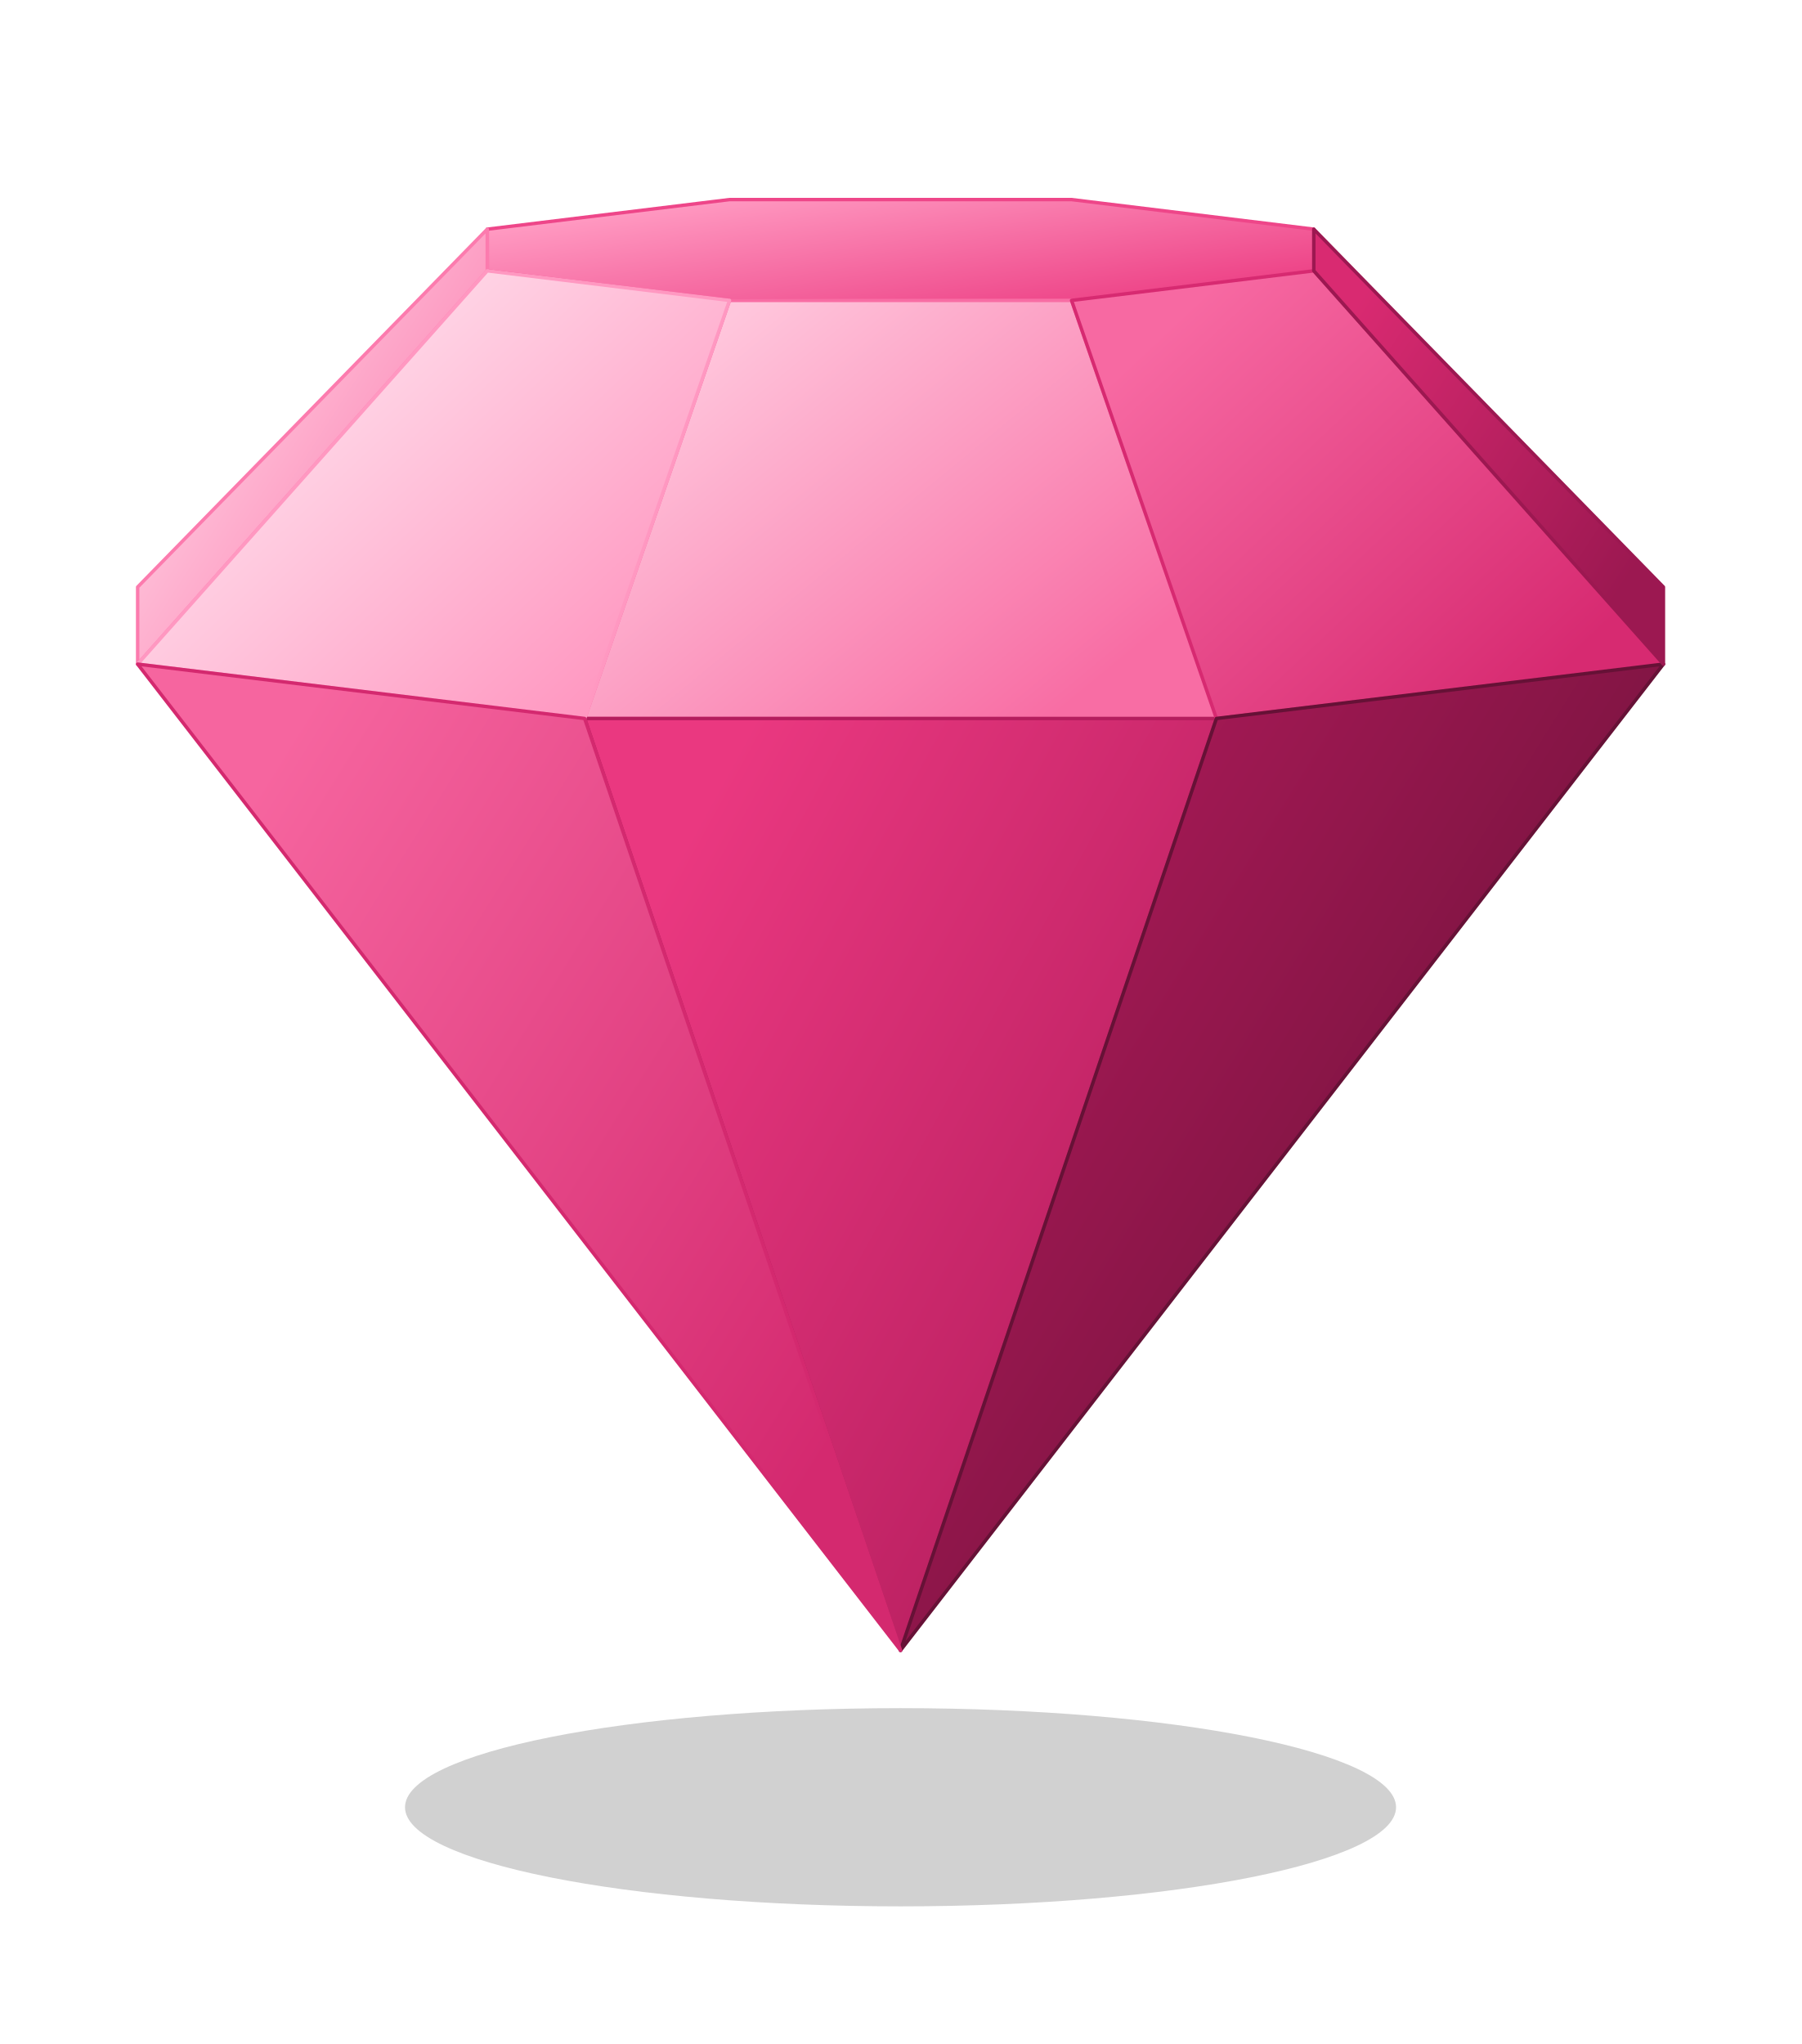
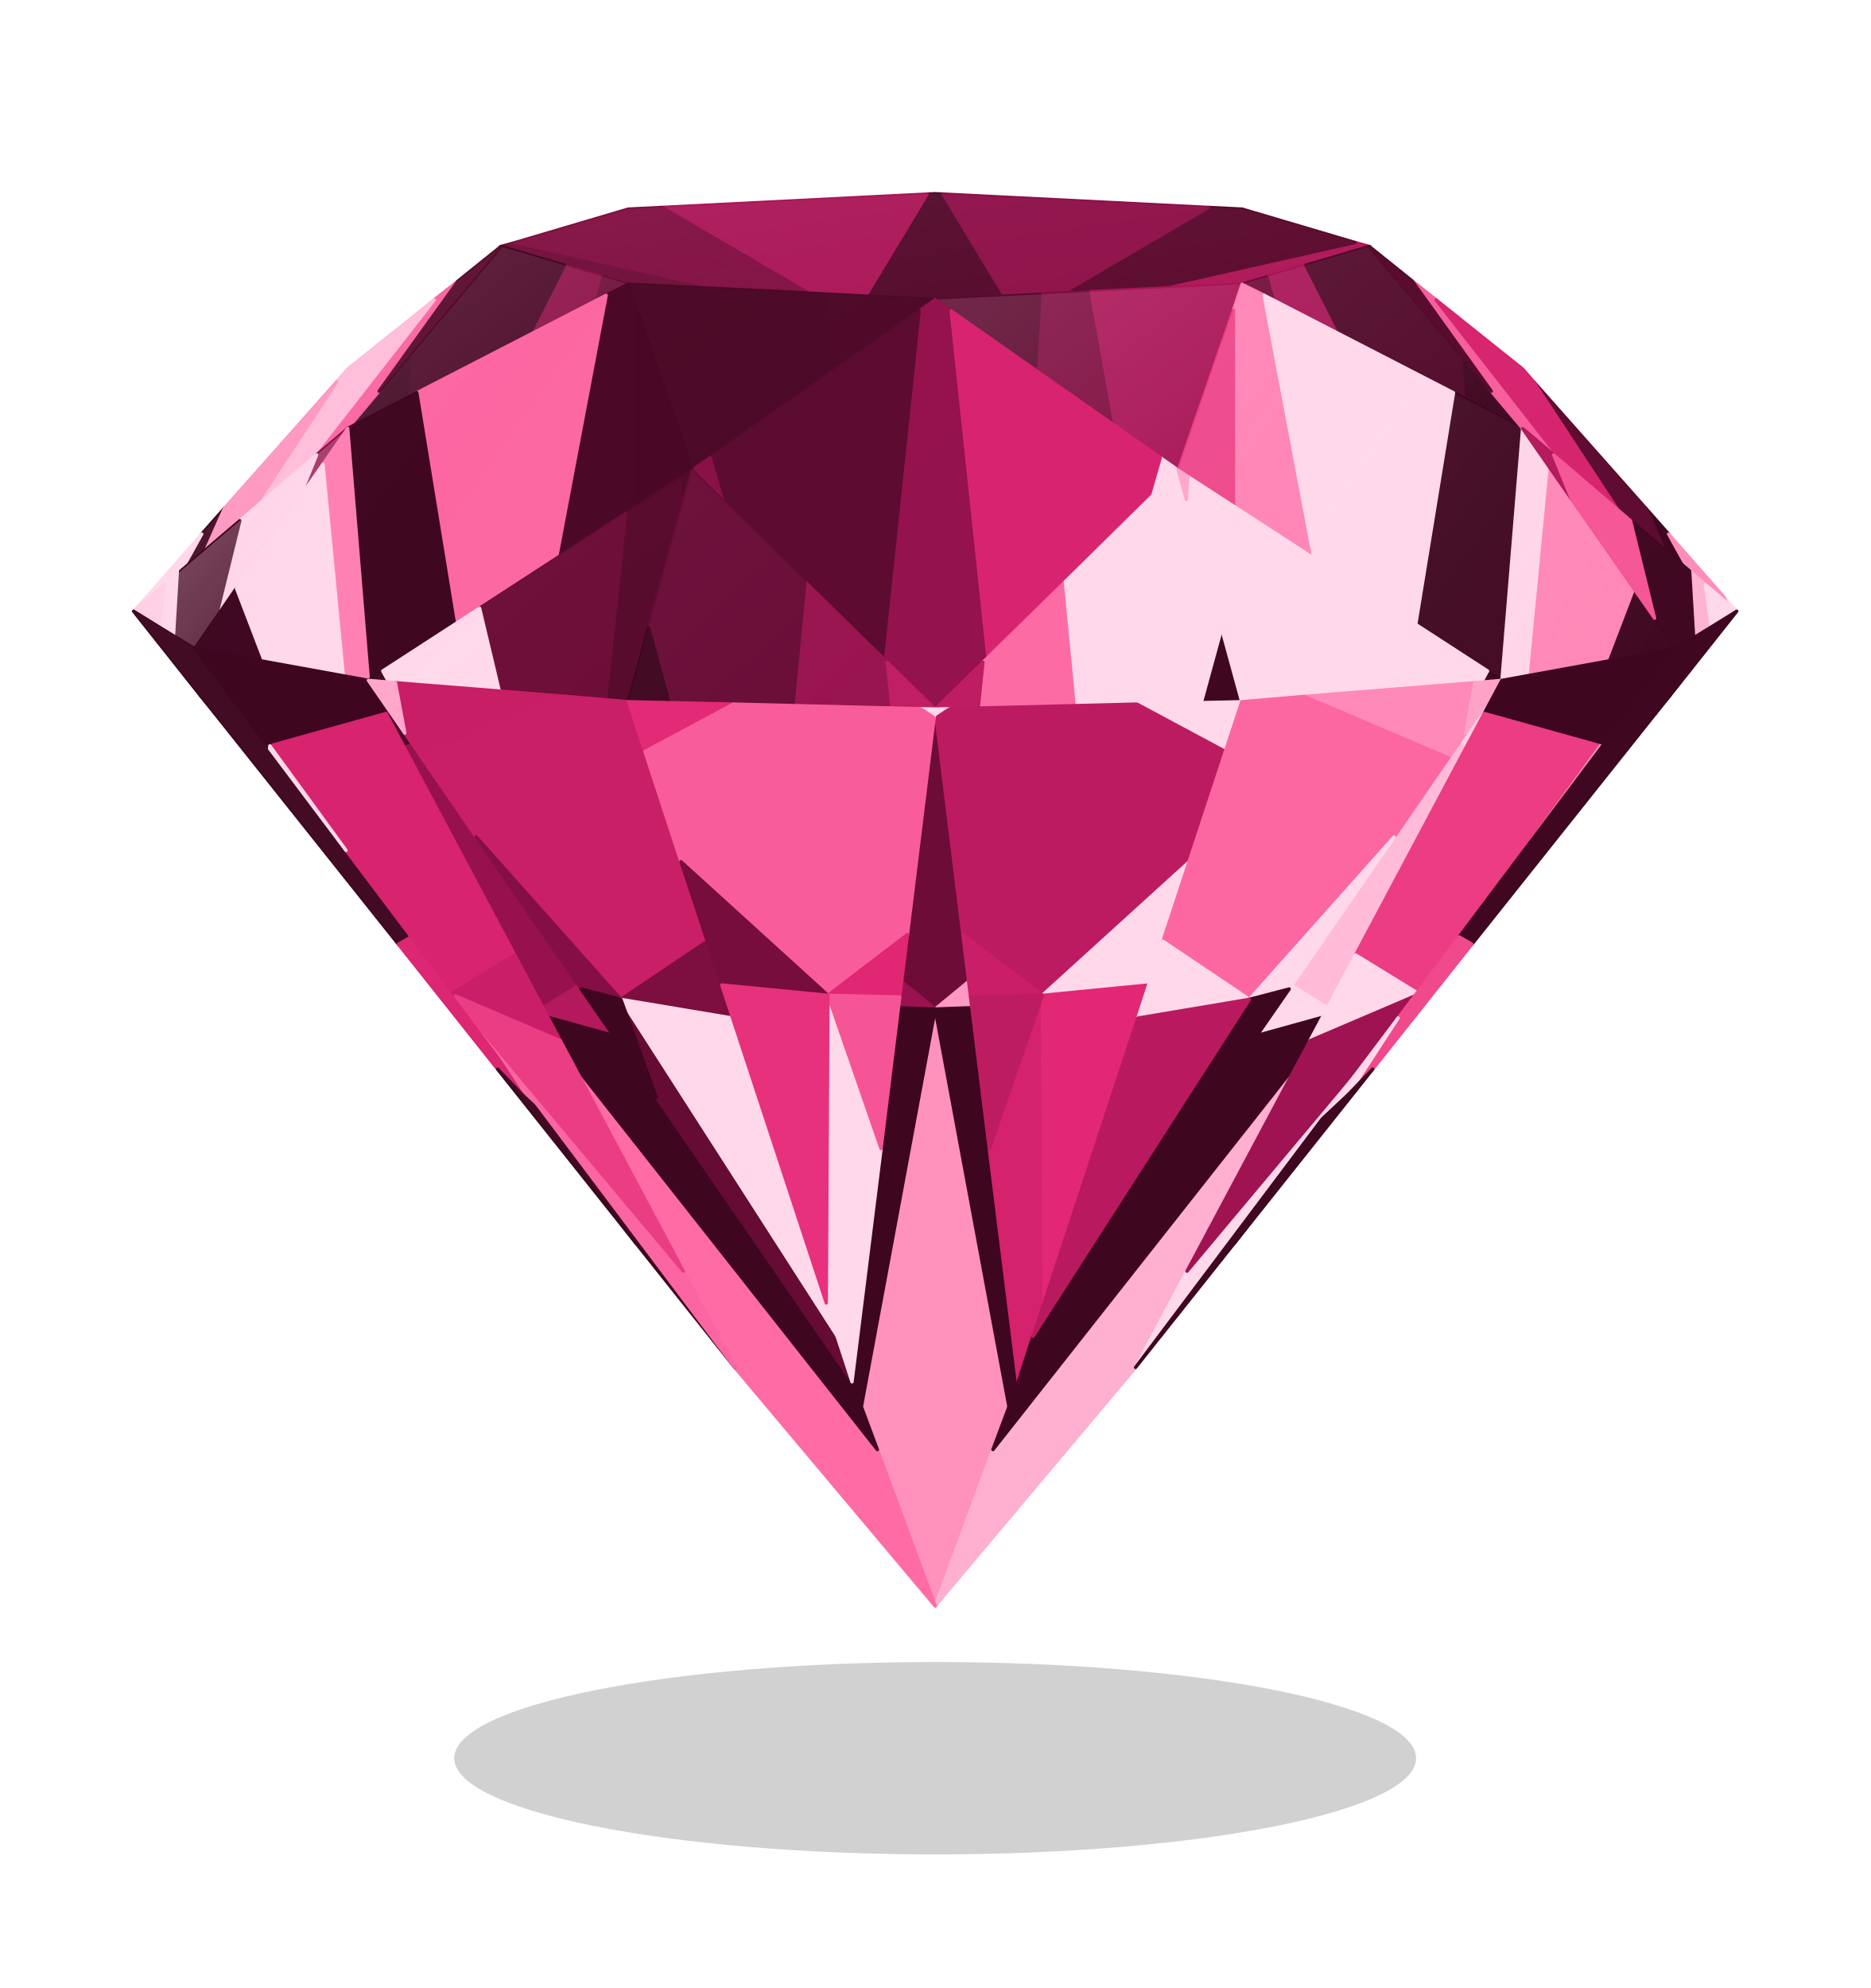
- <svg xmlns="http://www.w3.org/2000/svg" viewBox="-261.7 -268.8 523.5 594">
+ <svg xmlns="http://www.w3.org/2000/svg" viewBox="-280 -269.4 560 595.2">
  <defs>
-     <linearGradient id="gem-g0" x1="0.111" y1="0.186" x2="0.889" y2="0.814">
-       <stop offset="0" stop-color="#ff99c1" />
-       <stop offset="1" stop-color="#ee4689" />
-     </linearGradient>
-     <linearGradient id="gem-g1" x1="0.111" y1="0.186" x2="0.889" y2="0.814">
-       <stop offset="0" stop-color="#ffc6dc" />
-       <stop offset="1" stop-color="#f86da4" />
-     </linearGradient>
-     <linearGradient id="gem-g2" x1="0.111" y1="0.186" x2="0.889" y2="0.814">
-       <stop offset="0" stop-color="#ea3880" />
-       <stop offset="1" stop-color="#b41d5d" />
-     </linearGradient>
-     <linearGradient id="gem-g3" x1="0.111" y1="0.186" x2="0.889" y2="0.814">
-       <stop offset="0" stop-color="#f769a2" />
-       <stop offset="1" stop-color="#d72a71" />
-     </linearGradient>
-     <linearGradient id="gem-g4" x1="0.111" y1="0.186" x2="0.889" y2="0.814">
-       <stop offset="0" stop-color="#ab1a58" />
-       <stop offset="1" stop-color="#661136" />
-     </linearGradient>
-     <linearGradient id="gem-g5" x1="0.111" y1="0.186" x2="0.889" y2="0.814">
-       <stop offset="0" stop-color="#d92a71" />
-       <stop offset="1" stop-color="#9c1851" />
-     </linearGradient>
-     <linearGradient id="gem-g13" x1="0.111" y1="0.186" x2="0.889" y2="0.814">
-       <stop offset="0" stop-color="#ffd6e6" />
-       <stop offset="1" stop-color="#fc7bae" />
-     </linearGradient>
-     <linearGradient id="gem-g15" x1="0.111" y1="0.186" x2="0.889" y2="0.814">
-       <stop offset="0" stop-color="#ffe6f0" />
-       <stop offset="1" stop-color="#ff98c1" />
-     </linearGradient>
-     <linearGradient id="gem-g16" x1="0.111" y1="0.186" x2="0.889" y2="0.814">
-       <stop offset="0" stop-color="#f6659f" />
-       <stop offset="1" stop-color="#d4296f" />
+     <style>.gem-p{fill:currentColor;stroke:currentColor;stroke-width:1px;stroke-linejoin:round;vector-effect:non-scaling-stroke}</style>
+     <path id="gem-f0" stroke-width="1" stroke-linejoin="round" vector-effect="non-scaling-stroke" d="M0 -179.7 L91.9 -184.3 L130 -195.6 L91.9 -206.8 L0 -211.4 L-91.9 -206.8 L-130 -195.6 L-91.9 -184.3 Z" />
+     <path id="gem-f1" stroke-width="1" stroke-linejoin="round" vector-effect="non-scaling-stroke" d="M0 -179.7 L91.9 -184.3 L72.8 -128.6 Z" />
+     <path id="gem-f2" stroke-width="1" stroke-linejoin="round" vector-effect="non-scaling-stroke" d="M91.9 -184.3 L130 -195.6 L175.9 -141.1 Z" />
+     <path id="gem-f7" stroke-width="1" stroke-linejoin="round" vector-effect="non-scaling-stroke" d="M-130 -195.6 L-91.9 -184.3 L-175.9 -141.1 Z" />
+     <path id="gem-f8" stroke-width="1" stroke-linejoin="round" vector-effect="non-scaling-stroke" d="M-91.9 -184.3 L0 -179.7 L-72.8 -128.6 Z" />
+     <path id="gem-f9" stroke-width="1" stroke-linejoin="round" vector-effect="non-scaling-stroke" d="M0 -179.7 L72.8 -128.6 L0 -57.1 L-72.8 -128.6 Z" />
+     <path id="gem-f10" stroke-width="1" stroke-linejoin="round" vector-effect="non-scaling-stroke" d="M91.9 -184.3 L175.9 -141.1 L169.7 -65.7 L72.8 -128.6 Z" />
+     <path id="gem-f11" stroke-width="1" stroke-linejoin="round" vector-effect="non-scaling-stroke" d="M130 -195.6 L175.9 -158.9 L240 -86.4 L175.9 -141.1 Z" />
+     <path id="gem-f15" stroke-width="1" stroke-linejoin="round" vector-effect="non-scaling-stroke" d="M-130 -195.6 L-175.9 -141.1 L-240 -86.4 L-175.9 -158.9 Z" />
+     <path id="gem-f16" stroke-width="1" stroke-linejoin="round" vector-effect="non-scaling-stroke" d="M-91.9 -184.3 L-72.8 -128.6 L-169.7 -65.7 L-175.9 -141.1 Z" />
+     <path id="gem-f17" stroke-width="1" stroke-linejoin="round" vector-effect="non-scaling-stroke" d="M72.8 -128.6 L0 -57.1 L91.8 -59.3 Z" />
+     <path id="gem-f18" stroke-width="1" stroke-linejoin="round" vector-effect="non-scaling-stroke" d="M72.8 -128.6 L91.8 -59.3 L169.7 -65.7 Z" />
+     <path id="gem-f19" stroke-width="1" stroke-linejoin="round" vector-effect="non-scaling-stroke" d="M175.9 -141.1 L169.7 -65.7 L221.7 -75.2 Z" />
+     <path id="gem-f20" stroke-width="1" stroke-linejoin="round" vector-effect="non-scaling-stroke" d="M175.9 -141.1 L221.7 -75.2 L240 -86.4 Z" />
+     <path id="gem-f29" stroke-width="1" stroke-linejoin="round" vector-effect="non-scaling-stroke" d="M-175.9 -141.1 L-240 -86.4 L-221.7 -75.2 Z" />
+     <path id="gem-f30" stroke-width="1" stroke-linejoin="round" vector-effect="non-scaling-stroke" d="M-175.9 -141.1 L-221.7 -75.2 L-169.7 -65.7 Z" />
+     <path id="gem-f31" stroke-width="1" stroke-linejoin="round" vector-effect="non-scaling-stroke" d="M-72.8 -128.6 L-169.7 -65.7 L-91.8 -59.3 Z" />
+     <path id="gem-f32" stroke-width="1" stroke-linejoin="round" vector-effect="non-scaling-stroke" d="M-72.8 -128.6 L-91.8 -59.3 L0 -57.1 Z" />
+     <path id="gem-f44" stroke-width="1" stroke-linejoin="round" vector-effect="non-scaling-stroke" d="M221.7 -75.2 L240 -86.4 L60 140 Z" />
+     <path id="gem-f53" stroke-width="1" stroke-linejoin="round" vector-effect="non-scaling-stroke" d="M-240 -86.4 L-221.7 -75.2 L-60 140 Z" />
+     <linearGradient id="gem-gloss" x1="0.111" y1="0.186" x2="0.889" y2="0.814">
+       <stop offset="0" stop-color="#ffd9ea" />
+       <stop offset="1" stop-color="#ffd9ea" stop-opacity="0.35" />
    </linearGradient>
  </defs>
-   <ellipse cx="0" cy="256.4" rx="144" ry="28.8" fill="#000" fill-opacity="0.18">
+   <ellipse cx="0" cy="257" rx="144" ry="28.8" fill="#000" fill-opacity="0.18">
    <animate attributeName="rx" dur="3s" repeatCount="indefinite" calcMode="spline" keyTimes="0;0.5;1" keySplines="0.45 0 0.55 1;0.45 0 0.55 1" values="144;100.8;144" />
    <animate attributeName="ry" dur="3s" repeatCount="indefinite" calcMode="spline" keyTimes="0;0.5;1" keySplines="0.45 0 0.55 1;0.45 0 0.55 1" values="28.8;20.2;28.8" />
    <animate attributeName="fill-opacity" dur="3s" repeatCount="indefinite" calcMode="spline" keyTimes="0;0.5;1" keySplines="0.45 0 0.55 1;0.45 0 0.55 1" values="0.18;0.09;0.18" />
  </ellipse>
  <g>
    <animateTransform attributeName="transform" type="translate" dur="3s" repeatCount="indefinite" calcMode="spline" keyTimes="0;0.5;1" keySplines="0.45 0 0.55 1;0.45 0 0.55 1" values="0 0;0 -18;0 0" />
-     <path fill="url(#gem-g0)" stroke="url(#gem-g0)" stroke-width="1" stroke-linejoin="round" vector-effect="non-scaling-stroke" d="M49.7 -181.5 L120.1 -190.1 L120.1 -202.2 L49.7 -210.8 L-49.7 -210.8 L-120.1 -202.2 L-120.1 -190.1 L-49.7 -181.5 Z" />
-     <path fill="url(#gem-g1)" stroke="url(#gem-g1)" stroke-width="1" stroke-linejoin="round" vector-effect="non-scaling-stroke" d="M-49.7 -181.5 L49.7 -181.5 L91.8 -60 L-91.8 -60 Z" />
-     <path fill="url(#gem-g2)" stroke="url(#gem-g2)" stroke-width="1" stroke-linejoin="round" vector-effect="non-scaling-stroke" d="M-91.8 -60 L91.8 -60 L0 210.8 Z" />
-     <path fill="url(#gem-g3)" stroke="url(#gem-g3)" stroke-width="1" stroke-linejoin="round" vector-effect="non-scaling-stroke" d="M49.7 -181.5 L120.1 -190.1 L221.7 -75.8 L91.8 -60 Z" />
-     <path fill="url(#gem-g4)" stroke="url(#gem-g4)" stroke-width="1" stroke-linejoin="round" vector-effect="non-scaling-stroke" d="M91.8 -60 L221.7 -75.8 L0 210.8 Z" />
-     <path fill="url(#gem-g5)" stroke="url(#gem-g5)" stroke-width="1" stroke-linejoin="round" vector-effect="non-scaling-stroke" d="M120.1 -190.1 L120.1 -202.2 L221.7 -98.2 L221.7 -75.8 Z" />
-     <path fill="url(#gem-g13)" stroke="url(#gem-g13)" stroke-width="1" stroke-linejoin="round" vector-effect="non-scaling-stroke" d="M-120.1 -202.2 L-120.1 -190.1 L-221.7 -75.8 L-221.7 -98.2 Z" />
-     <path fill="url(#gem-g15)" stroke="url(#gem-g15)" stroke-width="1" stroke-linejoin="round" vector-effect="non-scaling-stroke" d="M-120.1 -190.1 L-49.7 -181.5 L-91.8 -60 L-221.7 -75.8 Z" />
-     <path fill="url(#gem-g16)" stroke="url(#gem-g16)" stroke-width="1" stroke-linejoin="round" vector-effect="non-scaling-stroke" d="M-221.7 -75.8 L-91.8 -60 L0 210.8 Z" />
+     <path class="gem-p" color="#ae1759" d="M91.9 -184.3 130 -195.6 125.7 -196.8 64.4 -183Z" />
+     <path class="gem-p" color="#53092a" d="M0 -179.7 20.8 -180.8 2.4 -211.3 0 -211.4 -2.4 -211.3 -20.8 -180.8Z" />
+     <path class="gem-p" color="#6c0c37" d="M-91.9 -184.3 -64.4 -183 -125.7 -196.8 -130 -195.6Z" />
+     <path class="gem-p" color="#5a0a2d" d="M64.4 -183 125.7 -196.8 91.9 -206.8 81.8 -207.3 37.9 -181.6Z" />
+     <path class="gem-p" color="#8d1048" d="M37.9 -181.6 81.8 -207.3 2.4 -211.3 20.8 -180.8Z" />
+     <path class="gem-p" color="#aa1657" d="M-20.8 -180.8 -2.4 -211.3 -81.8 -207.3 -37.9 -181.6Z" />
+     <path class="gem-p" color="#800e41" d="M-37.9 -181.6 -81.8 -207.3 -91.9 -206.8 -125.7 -196.8 -64.4 -183Z" />
+     <use href="#gem-f0" fill="url(#gem-gloss)" fill-opacity="0.052" />
+     <path class="gem-p" color="#7d0e40" d="M53.9 -141.9 46.7 -182.1 31.4 -181.3 30 -158.6Z" />
+     <path class="gem-p" color="#a81556" d="M72.8 -128.6 91.9 -184.3 46.7 -182.1 53.9 -141.9Z" />
+     <path class="gem-p" color="#5a0a2e" d="M30 -158.6 31.4 -181.3 0 -179.7Z" />
+     <use href="#gem-f1" fill="url(#gem-gloss)" fill-opacity="0.135" />
+     <path class="gem-p" color="#a71556" d="M121.6 -169.1 111 -190 99.3 -186.5 101.2 -179.6Z" />
+     <path class="gem-p" color="#3e061f" d="M175.9 -141.1 157.4 -163.1 158.2 -150.3Z" />
+     <path class="gem-p" color="#4f0828" d="M158.2 -150.3 157.4 -163.1 130 -195.6 111 -190 121.6 -169.1Z" />
+     <path class="gem-p" color="#6e0c38" d="M101.2 -179.6 99.3 -186.5 91.9 -184.3Z" />
+     <use href="#gem-f2" fill="url(#gem-gloss)" fill-opacity="0.081" />
+     <path class="gem-p" color="#8b1047" d="M-101.2 -179.6 -99.3 -186.5 -111 -190 -121.6 -169.1Z" />
+     <path class="gem-p" color="#6c0c37" d="M-91.9 -184.3 -99.3 -186.5 -101.2 -179.6Z" />
+     <path class="gem-p" color="#470724" d="M-121.6 -169.1 -111 -190 -130 -195.6 -157.4 -163.1 -158.2 -150.3Z" />
+     <path class="gem-p" color="#3e061f" d="M-175.9 -141.1 -158.2 -150.3 -157.4 -163.1Z" />
+     <use href="#gem-f7" fill="url(#gem-gloss)" fill-opacity="0.14" />
+     <path class="gem-p" color="#4b0826" d="M-30 -158.6 -31.4 -181.3 -46.7 -182.1 -53.9 -141.9Z" />
+     <path class="gem-p" color="#4d0827" d="M0 -179.7 -31.4 -181.3 -30 -158.6Z" />
+     <path class="gem-p" color="#4b0826" d="M-72.8 -128.6 -53.9 -141.9 -46.7 -182.1 -91.9 -184.3Z" />
+     <use href="#gem-f8" fill="url(#gem-gloss)" fill-opacity="0.016" />
+     <path class="gem-p" color="#94114c" d="M0 -57.1 15.8 -72.6 4.8 -176.3 0 -179.7 -4.8 -176.3 -15.8 -72.6Z" />
+     <path class="gem-p" color="#ffd9ea" d="M72.8 -128.6 67.4 -132.4 63.7 -119.6Z" />
+     <path class="gem-p" color="#d8236f" d="M63.7 -119.6 67.4 -132.4 4.8 -176.3 15.8 -72.6Z" />
+     <path class="gem-p" color="#5c0a2f" d="M-15.8 -72.6 -4.8 -176.3 -67.4 -132.4 -63.7 -119.6Z" />
+     <path class="gem-p" color="#880f45" d="M-72.8 -128.6 -63.7 -119.6 -67.4 -132.4Z" />
+     <use href="#gem-f9" fill="url(#gem-gloss)" fill-opacity="0.008" />
+     <path class="gem-p" color="#3e061f" d="M169.7 -65.7 170.8 -79.7 164.9 -68.8Z" />
+     <path class="gem-p" color="#ff80b3" d="M113.4 -102.2 98.5 -181 91.9 -184.3 89.3 -176.5 89.3 -117.9Z" />
+     <path class="gem-p" color="#3e061f" d="M164.9 -68.8 170.8 -79.7 175.9 -141.1 155.2 -151.8 143.9 -82.5Z" />
+     <path class="gem-p" color="#ffd9ea" d="M143.9 -82.5 155.2 -151.8 98.5 -181 113.4 -102.2Z" />
+     <path class="gem-p" color="#ec3f86" d="M72.8 -128.6 89.3 -117.9 89.3 -176.5Z" />
+     <use href="#gem-f10" fill="url(#gem-gloss)" fill-opacity="0.1" />
+     <path class="gem-p" color="#3e061f" d="M225.6 -98.7 219.6 -109.5 212.8 -117.2 218.2 -105Z" />
+     <path class="gem-p" color="#f75c9b" d="M175.9 -141.1 188.3 -130.5 150 -179.6 142.8 -185.3 166.5 -152.3Z" />
+     <path class="gem-p" color="#ffd9ea" d="M240 -86.4 236.2 -90.6 236.8 -89.1Z" />
+     <path class="gem-p" color="#ff8dba" d="M236.8 -89.1 236.2 -90.6 219.6 -109.5 225.6 -98.7Z" />
+     <path class="gem-p" color="#5d0a2f" d="M218.2 -105 212.8 -117.2 179.2 -155.1 204.2 -117Z" />
+     <path class="gem-p" color="#d6236e" d="M204.2 -117 179.2 -155.1 175.9 -158.9 150 -179.6 188.3 -130.5Z" />
+     <path class="gem-p" color="#55092b" d="M166.5 -152.3 142.8 -185.3 130 -195.6Z" />
+     <use href="#gem-f11" fill="url(#gem-gloss)" fill-opacity="0.016" />
+     <path class="gem-p" color="#fa63a0" d="M-175.9 -141.1 -166.5 -152.3 -142.8 -185.3 -150 -179.6 -188.3 -130.5Z" />
+     <path class="gem-p" color="#3e061f" d="M-218.2 -105 -212.8 -117.2 -219.6 -109.5 -225.6 -98.7Z" />
+     <path class="gem-p" color="#55092b" d="M-130 -195.6 -142.8 -185.3 -166.5 -152.3Z" />
+     <path class="gem-p" color="#ffbdd9" d="M-188.3 -130.5 -150 -179.6 -175.9 -158.9 -179.2 -155.1 -204.2 -117Z" />
+     <path class="gem-p" color="#ff96c0" d="M-204.2 -117 -179.2 -155.1 -212.8 -117.2 -218.2 -105Z" />
+     <path class="gem-p" color="#ffd9ea" d="M-225.6 -98.7 -219.6 -109.5 -236.2 -90.6 -236.8 -89.1Z" />
+     <path class="gem-p" color="#ffd9ea" d="M-240 -86.4 -236.8 -89.1 -236.2 -90.6Z" />
+     <use href="#gem-f15" fill="url(#gem-gloss)" fill-opacity="0.102" />
+     <path class="gem-p" color="#4b0826" d="M-89.3 -117.9 -89.3 -176.5 -91.9 -184.3 -98.5 -181 -113.4 -102.2Z" />
+     <path class="gem-p" color="#3e061f" d="M-169.7 -65.7 -164.9 -68.8 -170.8 -79.7Z" />
+     <path class="gem-p" color="#4a0725" d="M-72.8 -128.6 -89.3 -176.5 -89.3 -117.9Z" />
+     <path class="gem-p" color="#fc67a2" d="M-113.4 -102.2 -98.5 -181 -155.2 -151.8 -143.9 -82.5Z" />
+     <path class="gem-p" color="#3e061f" d="M-143.9 -82.5 -155.2 -151.8 -175.9 -141.1 -170.8 -79.7 -164.9 -68.8Z" />
+     <use href="#gem-f16" fill="url(#gem-gloss)" fill-opacity="0.008" />
+     <path class="gem-p" color="#fd6aa5" d="M42.6 -58.2 39 -95.3 14.3 -71.1 12.9 -57.4Z" />
+     <path class="gem-p" color="#3e061f" d="M91.8 -59.3 85.8 -81.4 79.7 -59.1Z" />
+     <path class="gem-p" color="#ffd9ea" d="M79.7 -59.1 85.8 -81.4 72.8 -128.6 39 -95.3 42.6 -58.2Z" />
+     <path class="gem-p" color="#bf1c62" d="M12.9 -57.4 14.3 -71.1 0 -57.1Z" />
+     <use href="#gem-f17" fill="url(#gem-gloss)" fill-opacity="0.007" />
+     <path class="gem-p" color="#3e061f" d="M169.7 -65.7 165.4 -68.5 163.6 -65.2Z" />
+     <path class="gem-p" color="#ffd9ea" d="M91.8 -59.3 98.7 -59.9 92.7 -115.7 75.7 -126.7 75.2 -119.9Z" />
+     <path class="gem-p" color="#ffd9ea" d="M163.6 -65.2 165.4 -68.5 136.4 -87.3 130.5 -62.5Z" />
+     <path class="gem-p" color="#ffd9ea" d="M130.5 -62.5 136.4 -87.3 92.7 -115.7 98.7 -59.9Z" />
+     <path class="gem-p" color="#ffa7cb" d="M72.8 -128.6 75.2 -119.9 75.7 -126.7Z" />
+     <use href="#gem-f18" fill="url(#gem-gloss)" fill-opacity="0.013" />
+     <path class="gem-p" color="#3e061f" d="M213.3 -73.6 215.8 -83.7 209.2 -93.3 200.8 -71.4Z" />
+     <path class="gem-p" color="#3e061f" d="M221.7 -75.2 215.8 -83.7 213.3 -73.6Z" />
+     <path class="gem-p" color="#ff86b6" d="M200.8 -71.4 209.2 -93.3 183.3 -130.4 177.2 -67.1Z" />
+     <path class="gem-p" color="#ffd6e8" d="M177.2 -67.1 183.3 -130.4 175.9 -141.1 169.7 -65.7Z" />
+     <use href="#gem-f19" fill="url(#gem-gloss)" fill-opacity="0.052" />
+     <path class="gem-p" color="#ffb2d2" d="M232.4 -81.7 230.6 -94.4 225.9 -98.4 227.1 -78.4Z" />
+     <path class="gem-p" color="#b2185b" d="M175.9 -141.1 190.6 -119.9 185.2 -133.2Z" />
+     <path class="gem-p" color="#ffd9ea" d="M240 -86.4 230.6 -94.4 232.4 -81.7Z" />
+     <path class="gem-p" color="#3e061f" d="M221.7 -75.2 227.1 -78.4 225.9 -98.4 208.2 -113.5 215.4 -84.3Z" />
+     <path class="gem-p" color="#f55595" d="M215.4 -84.3 208.2 -113.5 185.2 -133.2 190.6 -119.9Z" />
+     <use href="#gem-f20" fill="url(#gem-gloss)" fill-opacity="0.023" />
+     <path class="gem-p" color="#8c1048" d="M-175.9 -141.1 -185.2 -133.2 -190.6 -119.9Z" />
+     <path class="gem-p" color="#ffd9ea" d="M-227.1 -78.4 -225.9 -98.4 -230.6 -94.4 -232.4 -81.7Z" />
+     <path class="gem-p" color="#ffd6e8" d="M-190.6 -119.9 -185.2 -133.2 -208.2 -113.5 -215.4 -84.3Z" />
+     <path class="gem-p" color="#3e061f" d="M-221.7 -75.2 -215.4 -84.3 -208.2 -113.5 -225.9 -98.4 -227.1 -78.4Z" />
+     <path class="gem-p" color="#ffcee3" d="M-232.4 -81.7 -230.6 -94.4 -240 -86.4Z" />
+     <use href="#gem-f29" fill="url(#gem-gloss)" fill-opacity="0.376" />
+     <path class="gem-p" color="#3e061f" d="M-200.8 -71.4 -209.2 -93.3 -215.8 -83.7 -213.3 -73.6Z" />
+     <path class="gem-p" color="#ff80b3" d="M-169.7 -65.7 -175.9 -141.1 -183.3 -130.4 -177.2 -67.1Z" />
+     <path class="gem-p" color="#ffd9ea" d="M-177.2 -67.1 -183.3 -130.4 -209.2 -93.3 -200.8 -71.4Z" />
+     <path class="gem-p" color="#3e061f" d="M-213.3 -73.6 -215.8 -83.7 -221.7 -75.2Z" />
+     <use href="#gem-f30" fill="url(#gem-gloss)" fill-opacity="0.016" />
+     <path class="gem-p" color="#56092b" d="M-91.8 -59.3 -75.2 -119.9 -75.7 -126.7 -92.7 -115.7 -98.7 -59.9Z" />
+     <path class="gem-p" color="#3e061f" d="M-163.6 -65.2 -165.4 -68.5 -169.7 -65.7Z" />
+     <path class="gem-p" color="#4f0828" d="M-72.8 -128.6 -75.7 -126.7 -75.2 -119.9Z" />
+     <path class="gem-p" color="#6c0c37" d="M-98.7 -59.9 -92.7 -115.7 -136.4 -87.3 -130.5 -62.5Z" />
+     <path class="gem-p" color="#ffd9ea" d="M-130.5 -62.5 -136.4 -87.3 -165.4 -68.5 -163.6 -65.2Z" />
+     <use href="#gem-f31" fill="url(#gem-gloss)" fill-opacity="0.025" />
+     <path class="gem-p" color="#98124e" d="M-12.9 -57.4 -14.3 -71.1 -39 -95.3 -42.6 -58.2Z" />
+     <path class="gem-p" color="#bf1c62" d="M0 -57.1 -14.3 -71.1 -12.9 -57.4Z" />
+     <path class="gem-p" color="#670b35" d="M-42.6 -58.2 -39 -95.3 -72.8 -128.6 -85.8 -81.4 -79.7 -59.1Z" />
+     <path class="gem-p" color="#3e061f" d="M-79.7 -59.1 -85.8 -81.4 -91.8 -59.3Z" />
+     <use href="#gem-f32" fill="url(#gem-gloss)" fill-opacity="0.034" />
+     <path class="gem-p" color="#6e0c38" d="M0 -57.1 -10.1 24.4 0 32.7 10.1 24.4Z" />
+     <path class="gem-p" color="#ff99c2" d="M10.1 24.4 11 32.3 0 32.7Z" />
+     <path class="gem-p" color="#9b1250" d="M-10.1 24.4 0 32.7 -11 32.3Z" />
+     <path class="gem-p" color="#ff91bd" d="M22.1 151.8 0 32.7 -22.1 151.8 0 211.4 0 211.4 0 211.4Z" />
+     <path class="gem-p" color="#3e061f" d="M24.9 144.3 11 32.3 0 32.7 22.1 151.8Z" />
+     <path class="gem-p" color="#3e061f" d="M-24.9 144.3 -22.1 151.8 0 32.7 -11 32.3Z" />
+     <path class="gem-p" color="#ffd1e5" d="M169.7 -65.7 156.5 -46.5 159 -45.6Z" />
+     <path class="gem-p" color="#ffbbd7" d="M159 -45.6 156.5 -46.5 106.7 25.6 117.4 32.3Z" />
+     <path class="gem-p" color="#ffd9ea" d="M106.7 25.6 117.4 32.3 115.9 35.2 96.4 40.6Z" />
+     <path class="gem-p" color="#ffafd0" d="M60 140 108.8 48.5 17.3 164.6 0 211.4 0 211.4Z" />
+     <path class="gem-p" color="#3e061f" d="M24.9 144.3 17.3 164.6 108.8 48.5 115.9 35.2 96.4 40.6Z" />
+     <path class="gem-p" color="#510829" d="M-159 -45.6 -156.5 -46.5 -169.7 -65.7Z" />
+     <path class="gem-p" color="#97114e" d="M-156.5 -46.5 -159 -45.6 -117.4 32.3 -106.7 25.6Z" />
+     <path class="gem-p" color="#b3195c" d="M-117.4 32.3 -106.7 25.6 -96.4 40.6 -115.9 35.2Z" />
+     <path class="gem-p" color="#fe6ba5" d="M-17.3 164.6 -108.8 48.5 -60 140 0 211.4 0 211.4Z" />
+     <path class="gem-p" color="#3e061f" d="M-24.9 144.3 -96.4 40.6 -115.9 35.2 -108.8 48.5 -17.3 164.6Z" />
+     <path class="gem-p" color="#ffd9ea" d="M91.8 -59.3 60.4 -58.6 86.9 -44.4Z" />
+     <path class="gem-p" color="#ffd6e8" d="M0.3 -54.5 4.4 -57.2 0 -57.1Z" />
+     <path class="gem-p" color="#bd1b61" d="M86.9 -44.4 60.4 -58.6 4.4 -57.2 0.3 -54.5 8.3 10.4 32.1 28.6 76.1 -11.4Z" />
+     <path class="gem-p" color="#ffd9ea" d="M76.1 -11.4 63.9 25.5 32.1 28.6Z" />
+     <path class="gem-p" color="#ca1f68" d="M8.3 10.4 32.1 28.6 10.6 29.1Z" />
+     <path class="gem-p" color="#d4226d" d="M24.9 144.3 32.6 120.7 32.1 28.6 16.2 74.5Z" />
+     <path class="gem-p" color="#e22775" d="M63.9 25.5 32.1 28.6 32.6 120.7Z" />
+     <path class="gem-p" color="#be1c61" d="M16.2 74.5 32.1 28.6 10.6 29.1Z" />
+     <path class="gem-p" color="#ff89b8" d="M158.8 -49.9 161.6 -65 110.5 -60.9 153.7 -42.5Z" />
+     <path class="gem-p" color="#ffa2c8" d="M169.7 -65.7 161.6 -65 158.8 -49.9Z" />
+     <path class="gem-p" color="#fc67a2" d="M153.7 -42.5 110.5 -60.9 91.8 -59.3 68.2 12.4 94.1 29.8 137.4 -18.8Z" />
+     <path class="gem-p" color="#ffd9ea" d="M137.4 -18.8 106 26.7 94.1 29.8Z" />
+     <path class="gem-p" color="#ffd9ea" d="M68.2 12.4 94.1 29.8 60.7 35.4Z" />
+     <path class="gem-p" color="#3e061f" d="M24.9 144.3 83.5 59.2 94.1 29.8 29.3 130.7Z" />
+     <path class="gem-p" color="#3e061f" d="M106 26.7 94.1 29.8 83.5 59.2Z" />
+     <path class="gem-p" color="#b91a5f" d="M29.3 130.7 94.1 29.8 60.7 35.4Z" />
+     <path class="gem-p" color="#3e061f" d="M203.8 -71.9 169.7 -65.7 164.4 -55.8 199.2 -46.1Z" />
+     <path class="gem-p" color="#3e061f" d="M221.7 -75.2 203.8 -71.9 199.2 -46.1 199.7 -45.9Z" />
+     <path class="gem-p" color="#eb3c84" d="M164.4 -55.8 125.9 16.5 144.3 27.8 176.4 -14.8 199.2 -46.1Z" />
+     <path class="gem-p" color="#ff8cba" d="M176.4 -14.8 199.2 -46.1 199.3 -45.3Z" />
+     <path class="gem-p" color="#ffd9ea" d="M125.9 16.5 144.3 27.8 143.6 28.8 112.2 42.2Z" />
+     <path class="gem-p" color="#ffd9ea" d="M60 140 136.2 38.6 75.4 111.2Z" />
+     <path class="gem-p" color="#a01352" d="M75.4 111.2 136.2 38.6 143.6 28.8 112.2 42.2Z" />
+     <path class="gem-p" color="#3e061f" d="M221.7 -75.2 222.7 -75.8 218.4 -70.7Z" />
+     <path class="gem-p" color="#3e061f" d="M219.8 -60.9 230.3 -80.4 222.7 -75.8 218.4 -70.7 204.2 -51.9 215.7 -55.8Z" />
+     <path class="gem-p" color="#3e061f" d="M240 -86.4 230.3 -80.4 219.8 -60.9Z" />
+     <path class="gem-p" color="#3e061f" d="M215.7 -55.8 204.2 -51.9 156.9 11.1 160.7 13.3Z" />
+     <path class="gem-p" color="#f0498d" d="M138.6 35.4 156.9 11.1 160.7 13.3 131 50.7 123.7 58.3Z" />
+     <path class="gem-p" color="#ffd9ea" d="M138.6 35.4 123.7 58.3 115.9 65.6Z" />
+     <path class="gem-p" color="#3e061f" d="M131 50.7 123.7 58.3 89.5 102.9Z" />
+     <path class="gem-p" color="#3e061f" d="M60 140 89.5 102.9 123.7 58.3 115.9 65.6Z" />
+     <use href="#gem-f44" fill="url(#gem-gloss)" fill-opacity="0.006" />
+     <path class="gem-p" color="#3e061f" d="M-221.7 -75.2 -218.4 -70.7 -222.7 -75.8Z" />
+     <path class="gem-p" color="#3e061f" d="M-215.7 -55.8 -204.2 -51.9 -218.4 -70.7 -222.7 -75.8 -230.3 -80.4 -219.8 -60.9Z" />
+     <path class="gem-p" color="#3e061f" d="M-204.2 -51.9 -215.7 -55.8 -160.7 13.3 -156.9 11.1Z" />
+     <path class="gem-p" color="#3e061f" d="M-219.8 -60.9 -230.3 -80.4 -240 -86.4Z" />
+     <path class="gem-p" color="#fb66a2" d="M-138.6 35.4 -115.9 65.6 -123.7 58.3Z" />
+     <path class="gem-p" color="#dc2471" d="M-160.7 13.3 -156.9 11.1 -138.6 35.4 -123.7 58.3 -131 50.7Z" />
+     <path class="gem-p" color="#3e061f" d="M-60 140 -115.9 65.6 -123.7 58.3 -89.5 102.9Z" />
+     <path class="gem-p" color="#3e061f" d="M-89.5 102.9 -123.7 58.3 -131 50.7Z" />
+     <use href="#gem-f53" fill="url(#gem-gloss)" fill-opacity="0.028" />
+     <path class="gem-p" color="#3e061f" d="M-164.4 -55.8 -169.7 -65.7 -203.8 -71.9 -199.2 -46.1Z" />
+     <path class="gem-p" color="#d8236f" d="M-164.4 -55.8 -199.2 -46.1 -176.4 -14.8 -144.3 27.8 -125.9 16.5Z" />
+     <path class="gem-p" color="#3e061f" d="M-203.8 -71.9 -221.7 -75.2 -199.7 -45.9 -199.2 -46.1Z" />
+     <path class="gem-p" color="#ca1f68" d="M-144.3 27.8 -125.9 16.5 -112.2 42.2 -143.6 28.8Z" />
+     <path class="gem-p" color="#ffd9ea" d="M-199.3 -45.3 -199.2 -46.1 -176.4 -14.8Z" />
+     <path class="gem-p" color="#fb65a1" d="M-60 140 -75.4 111.2 -136.2 38.6Z" />
+     <path class="gem-p" color="#eb3d84" d="M-112.2 42.2 -143.6 28.8 -136.2 38.6 -75.4 111.2Z" />
+     <path class="gem-p" color="#c71e66" d="M-153.7 -42.5 -110.5 -60.9 -161.6 -65 -158.8 -49.9Z" />
+     <path class="gem-p" color="#c91f67" d="M-91.8 -59.3 -110.5 -60.9 -153.7 -42.5 -137.4 -18.8 -94.1 29.8 -68.2 12.4Z" />
+     <path class="gem-p" color="#ffa8cb" d="M-158.8 -49.9 -161.6 -65 -169.7 -65.7Z" />
+     <path class="gem-p" color="#7d0e40" d="M-68.2 12.4 -60.7 35.4 -94.1 29.8Z" />
+     <path class="gem-p" color="#850f44" d="M-137.4 -18.8 -94.1 29.8 -106 26.7Z" />
+     <path class="gem-p" color="#660b34" d="M-24.9 144.3 -29.3 130.7 -94.1 29.8 -83.5 59.2Z" />
+     <path class="gem-p" color="#ffd9ea" d="M-60.7 35.4 -94.1 29.8 -29.3 130.7Z" />
+     <path class="gem-p" color="#3e061f" d="M-83.5 59.2 -94.1 29.8 -106 26.7Z" />
+     <path class="gem-p" color="#ffd9ea" d="M0 -57.1 -4.4 -57.2 -0.3 -54.5Z" />
+     <path class="gem-p" color="#e32a76" d="M-86.9 -44.4 -60.4 -58.6 -91.8 -59.3Z" />
+     <path class="gem-p" color="#f85c9b" d="M-0.3 -54.5 -4.4 -57.2 -60.4 -58.6 -86.9 -44.4 -76.1 -11.4 -32.1 28.6 -8.3 10.4Z" />
+     <path class="gem-p" color="#e12673" d="M-8.3 10.4 -10.6 29.1 -32.1 28.6Z" />
+     <path class="gem-p" color="#770d3d" d="M-76.1 -11.4 -32.1 28.6 -63.9 25.5Z" />
+     <path class="gem-p" color="#ffd9ea" d="M-24.9 144.3 -16.2 74.5 -32.1 28.6 -32.6 120.7Z" />
+     <path class="gem-p" color="#f55596" d="M-10.6 29.1 -32.1 28.6 -16.2 74.5Z" />
+     <path class="gem-p" color="#e7317c" d="M-32.6 120.7 -32.1 28.6 -63.9 25.5Z" />
  </g>
</svg>
